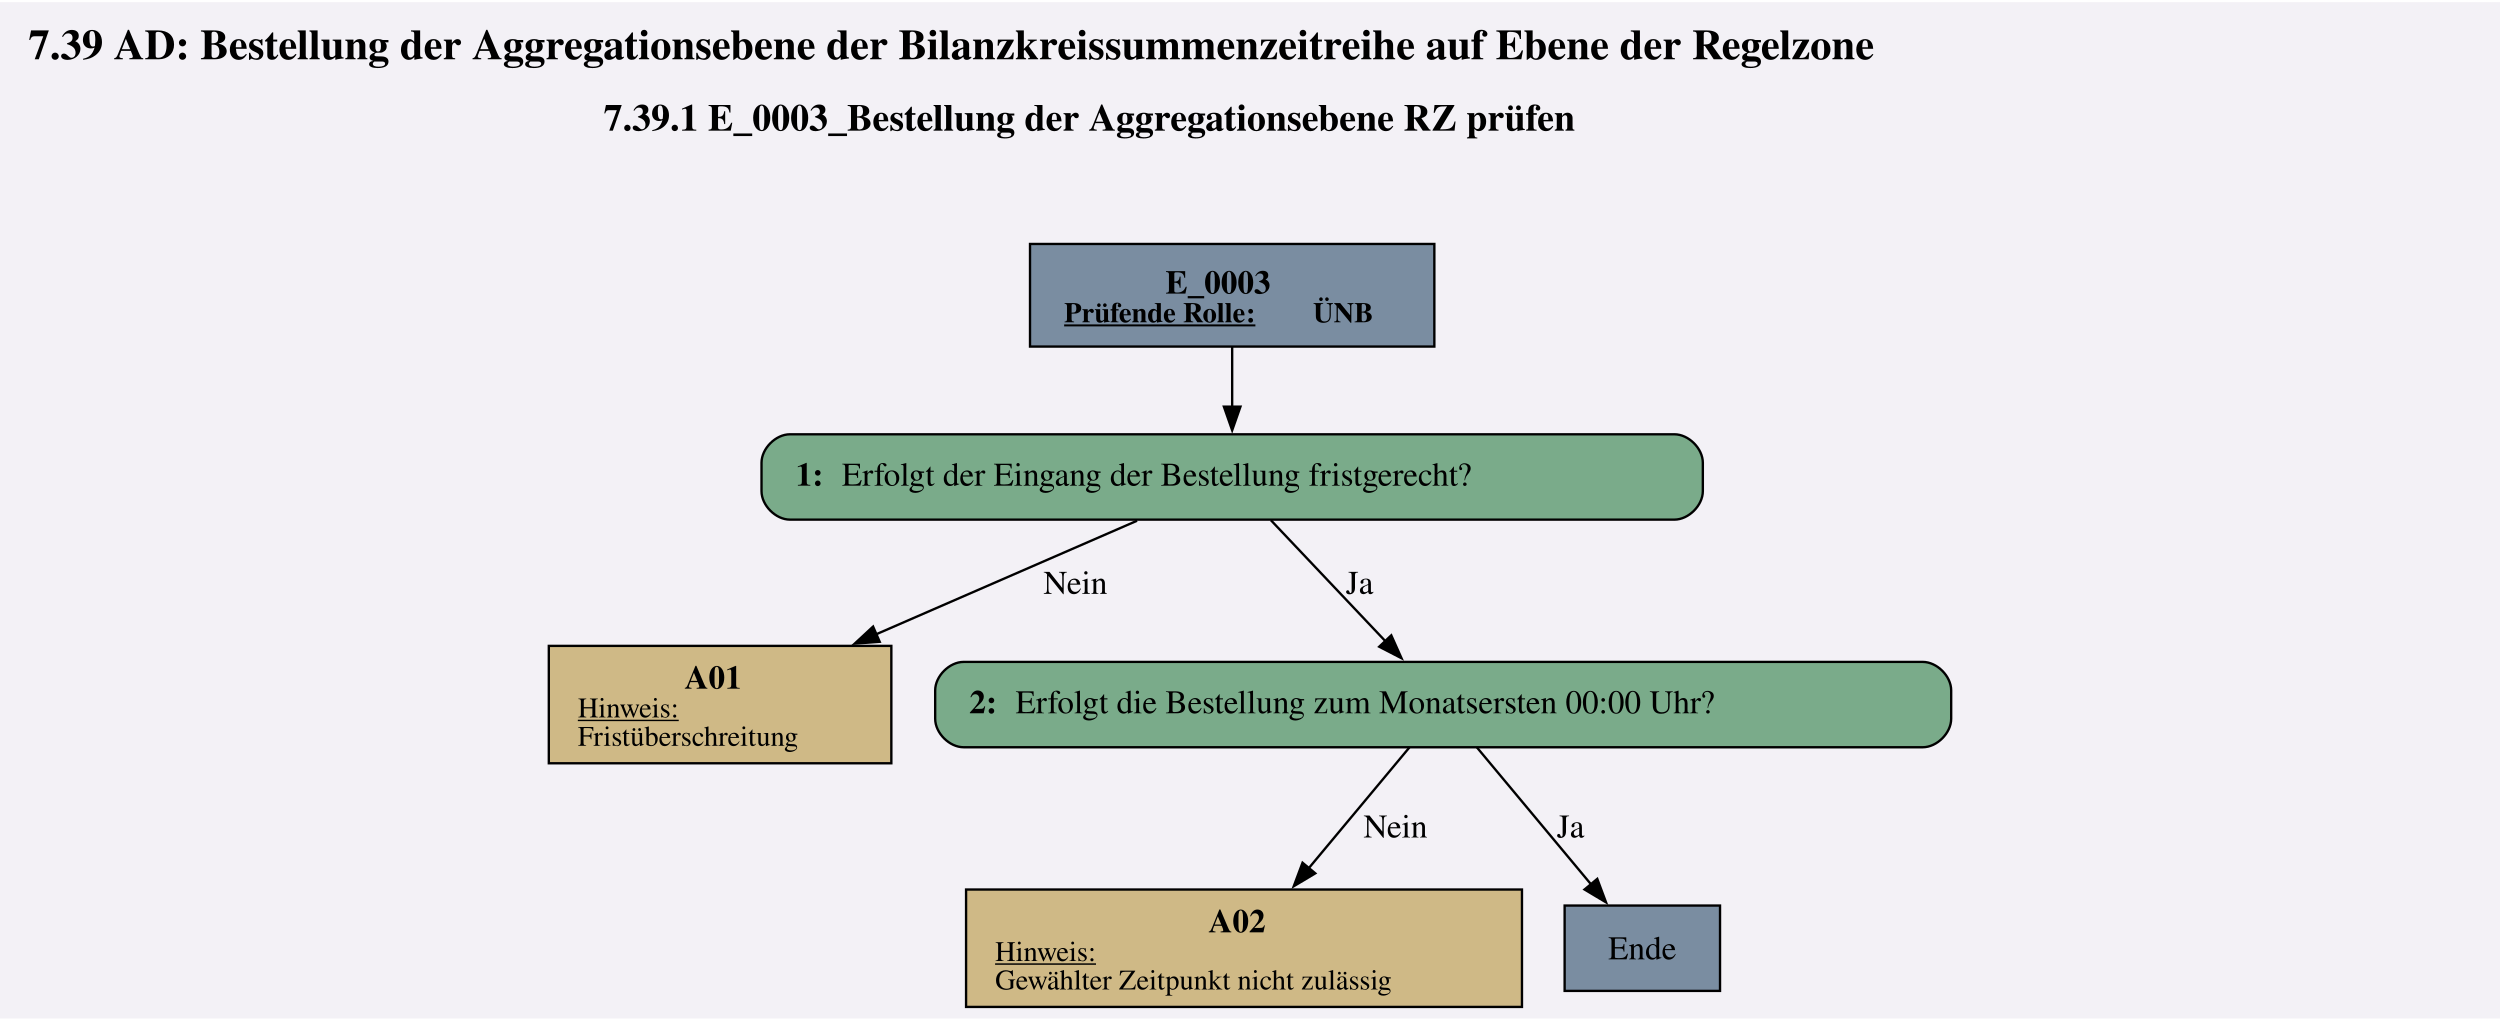
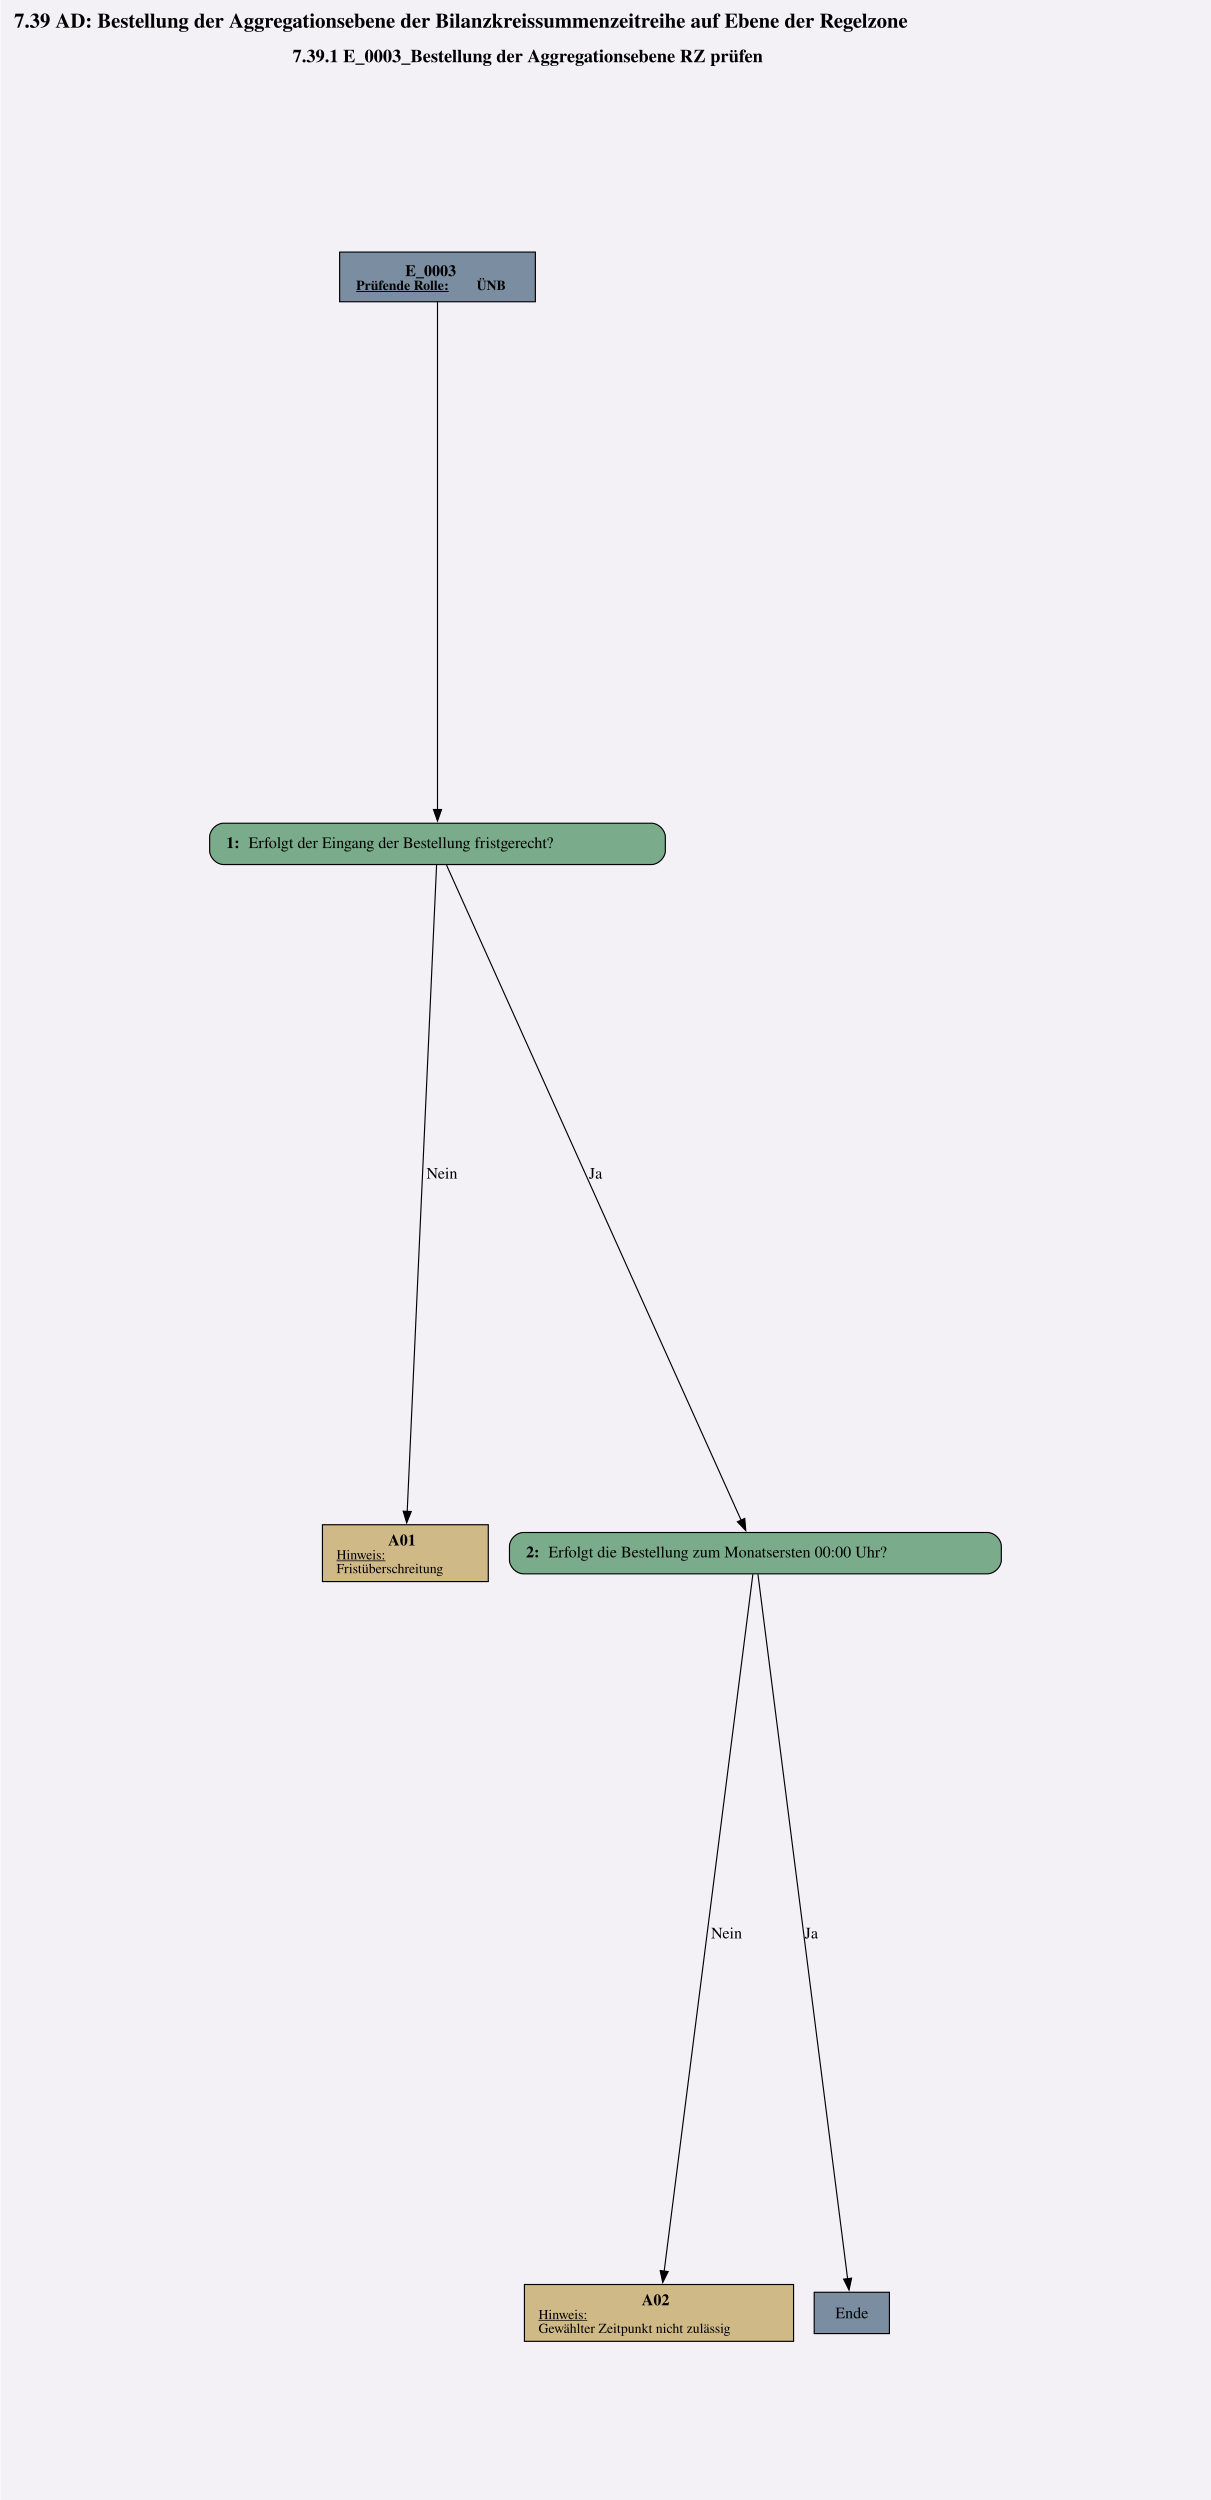
- <svg xmlns="http://www.w3.org/2000/svg" version="1.1" width="288.0px" viewBox="0 0 288.0 117.333" height="117.333px">
+ <svg xmlns="http://www.w3.org/2000/svg" version="1.1" width="1406.667px" viewBox="0 0 1406.667 2904.0" height="2904.0px">
  <g>
-     <svg width="216pt" height="88pt" viewBox="0.00 0.00 216.00 87.63">
-       <polygon fill="#f3f1f6" points="0,0 288.0,0 288.0,117.333 0,117.333" />
-       <g id="graph0" class="graph" transform="scale(0.204836 0.204836) rotate(0) translate(4 423.82)">
-         <text text-anchor="start" x="8" y="-399.72" font-family="Times,serif" font-weight="bold" font-size="18.00">7.39 AD: Bestellung der Aggregationsebene der Bilanzkreissummenzeitreihe auf Ebene der Regelzone</text>
-         <text text-anchor="start" x="250.62" y="-369.62" font-family="Times,serif" font-weight="bold" font-size="16.00">7.39.1 E_0003_Bestellung der Aggregationsebene RZ prüfen</text>
+     <svg width="1055pt" height="2178pt" viewBox="0.00 0.00 1054.50 2178.28">
+       <polygon fill="#f3f1f6" points="0,0 1406.667,0 1406.667,2904.0 0,2904.0" />
+       <g id="graph0" class="graph" transform="scale(1 1) rotate(0) translate(4 2174.28)">
+         <text text-anchor="start" x="8" y="-2150.18" font-family="Times,serif" font-weight="bold" font-size="18.00">7.39 AD: Bestellung der Aggregationsebene der Bilanzkreissummenzeitreihe auf Ebene der Regelzone</text>
+         <text text-anchor="start" x="250.62" y="-2120.08" font-family="Times,serif" font-weight="bold" font-size="16.00">7.39.1 E_0003_Bestellung der Aggregationsebene RZ prüfen</text>
        <g id="node1" class="node">
-           <polygon fill="#7a8da1" stroke="black" points="601.01,-321.82 430.46,-321.82 430.46,-278.54 601.01,-278.54 601.01,-321.82" />
-           <text text-anchor="start" x="487.61" y="-300.88" font-family="Times,serif" font-weight="bold" font-size="14.00">E_0003</text>
-           <text text-anchor="start" x="444.86" y="-288.78" font-family="Times,serif" font-weight="bold" text-decoration="underline" font-size="12.00">Prüfende Rolle:</text>
-           <text text-anchor="start" x="549.86" y="-288.78" font-family="Times,serif" font-weight="bold" font-size="12.00"> ÜNB</text>
+           <polygon fill="#7a8da1" stroke="black" points="462.15,-1954.64 291.6,-1954.64 291.6,-1911.36 462.15,-1911.36 462.15,-1954.64" />
+           <text text-anchor="start" x="348.75" y="-1933.7" font-family="Times,serif" font-weight="bold" font-size="14.00">E_0003</text>
+           <text text-anchor="start" x="306" y="-1921.6" font-family="Times,serif" font-weight="bold" text-decoration="underline" font-size="12.00">Prüfende Rolle:</text>
+           <text text-anchor="start" x="411" y="-1921.6" font-family="Times,serif" font-weight="bold" font-size="12.00"> ÜNB</text>
        </g>
        <g id="node2" class="node">
-           <path fill="#7aab8a" stroke="black" d="M702.26,-241.54C702.26,-241.54 329.21,-241.54 329.21,-241.54 323.21,-241.54 317.21,-235.54 317.21,-229.54 317.21,-229.54 317.21,-217.54 317.21,-217.54 317.21,-211.54 323.21,-205.54 329.21,-205.54 329.21,-205.54 702.26,-205.54 702.26,-205.54 708.26,-205.54 714.26,-211.54 714.26,-217.54 714.26,-217.54 714.26,-229.54 714.26,-229.54 714.26,-235.54 708.26,-241.54 702.26,-241.54" />
-           <text text-anchor="start" x="331.61" y="-219.86" font-family="Times,serif" font-weight="bold" font-size="14.00">1: </text>
-           <text text-anchor="start" x="351.11" y="-219.86" font-family="Times,serif" font-size="14.00">Erfolgt der Eingang der Bestellung fristgerecht?</text>
+           <path fill="#7aab8a" stroke="black" d="M563.4,-1457C563.4,-1457 190.35,-1457 190.35,-1457 184.35,-1457 178.35,-1451 178.35,-1445 178.35,-1445 178.35,-1433 178.35,-1433 178.35,-1427 184.35,-1421 190.35,-1421 190.35,-1421 563.4,-1421 563.4,-1421 569.4,-1421 575.4,-1427 575.4,-1433 575.4,-1433 575.4,-1445 575.4,-1445 575.4,-1451 569.4,-1457 563.4,-1457" />
+           <text text-anchor="start" x="192.75" y="-1435.33" font-family="Times,serif" font-weight="bold" font-size="14.00">1: </text>
+           <text text-anchor="start" x="212.25" y="-1435.33" font-family="Times,serif" font-size="14.00">Erfolgt der Eingang der Bestellung fristgerecht?</text>
        </g>
        <g id="edge1" class="edge">
-           <path fill="none" stroke="black" d="M515.73,-278.39C515.73,-270.53 515.73,-261.45 515.73,-253.01" />
-           <polygon fill="black" stroke="black" points="519.23,-253.21 515.73,-243.21 512.23,-253.21 519.23,-253.21" />
+           <path fill="none" stroke="black" d="M376.88,-1911.17C376.88,-1833.26 376.88,-1558.86 376.88,-1468.84" />
+           <polygon fill="black" stroke="black" points="380.38,-1468.92 376.88,-1458.92 373.38,-1468.92 380.38,-1468.92" />
        </g>
        <g id="node3" class="node">
-           <polygon fill="#cfb986" stroke="black" points="371.97,-152.29 227.49,-152.29 227.49,-102.77 371.97,-102.77 371.97,-152.29" />
-           <text text-anchor="start" x="284.73" y="-134.23" font-family="Times,serif" font-weight="bold" font-size="14.00">A01</text>
-           <text text-anchor="start" x="239.73" y="-122.13" font-family="Times,serif" text-decoration="underline" font-size="12.00">Hinweis:</text>
-           <text text-anchor="start" x="239.73" y="-110.13" font-family="Times,serif" font-size="12.00">Fristüberschreitung</text>
+           <polygon fill="#cfb986" stroke="black" points="421.12,-845.76 276.63,-845.76 276.63,-796.24 421.12,-796.24 421.12,-845.76" />
+           <text text-anchor="start" x="333.88" y="-827.7" font-family="Times,serif" font-weight="bold" font-size="14.00">A01</text>
+           <text text-anchor="start" x="288.88" y="-815.6" font-family="Times,serif" text-decoration="underline" font-size="12.00">Hinweis:</text>
+           <text text-anchor="start" x="288.88" y="-803.6" font-family="Times,serif" font-size="12.00">Fristüberschreitung</text>
        </g>
        <g id="edge2" class="edge">
-           <path fill="none" stroke="black" d="M475.61,-205.08C444.74,-191.64 401.43,-172.79 365.51,-157.16" />
-           <polygon fill="black" stroke="black" points="367.06,-154.02 356.5,-153.24 364.27,-160.44 367.06,-154.02" />
-           <text text-anchor="middle" x="449.61" y="-174.24" font-family="Times,serif" font-size="14.00">Nein</text>
+           <path fill="none" stroke="black" d="M376.08,-1420.56C372.26,-1336.5 355.72,-972.58 350.48,-857.22" />
+           <polygon fill="black" stroke="black" points="353.98,-857.27 350.03,-847.44 346.99,-857.59 353.98,-857.27" />
+           <text text-anchor="middle" x="380.75" y="-1147.33" font-family="Times,serif" font-size="14.00">Nein</text>
        </g>
        <g id="node4" class="node">
-           <path fill="#7aab8a" stroke="black" d="M807.01,-145.53C807.01,-145.53 402.46,-145.53 402.46,-145.53 396.46,-145.53 390.46,-139.53 390.46,-133.53 390.46,-133.53 390.46,-121.53 390.46,-121.53 390.46,-115.53 396.46,-109.53 402.46,-109.53 402.46,-109.53 807.01,-109.53 807.01,-109.53 813.01,-109.53 819.01,-115.53 819.01,-121.53 819.01,-121.53 819.01,-133.53 819.01,-133.53 819.01,-139.53 813.01,-145.53 807.01,-145.53" />
-           <text text-anchor="start" x="404.86" y="-123.86" font-family="Times,serif" font-weight="bold" font-size="14.00">2: </text>
-           <text text-anchor="start" x="424.36" y="-123.86" font-family="Times,serif" font-size="14.00">Erfolgt die Bestellung zum Monatsersten 00:00 Uhr?</text>
+           <path fill="#7aab8a" stroke="black" d="M856.15,-839C856.15,-839 451.6,-839 451.6,-839 445.6,-839 439.6,-833 439.6,-827 439.6,-827 439.6,-815 439.6,-815 439.6,-809 445.6,-803 451.6,-803 451.6,-803 856.15,-803 856.15,-803 862.15,-803 868.15,-809 868.15,-815 868.15,-815 868.15,-827 868.15,-827 868.15,-833 862.15,-839 856.15,-839" />
+           <text text-anchor="start" x="454" y="-817.33" font-family="Times,serif" font-weight="bold" font-size="14.00">2: </text>
+           <text text-anchor="start" x="473.5" y="-817.33" font-family="Times,serif" font-size="14.00">Erfolgt die Bestellung zum Monatsersten 00:00 Uhr?</text>
        </g>
        <g id="edge3" class="edge">
-           <path fill="none" stroke="black" d="M532.06,-205.3C545.65,-190.94 565.19,-170.3 580.59,-154.03" />
-           <polygon fill="black" stroke="black" points="582.84,-156.75 587.17,-147.08 577.75,-151.94 582.84,-156.75" />
-           <text text-anchor="middle" x="569.48" y="-174.24" font-family="Times,serif" font-size="14.00">Ja</text>
+           <path fill="none" stroke="black" d="M384.72,-1420.56C423.37,-1334.6 593.62,-956 641.38,-849.79" />
+           <polygon fill="black" stroke="black" points="644.57,-851.23 645.48,-840.67 638.19,-848.36 644.57,-851.23" />
+           <text text-anchor="middle" x="514.62" y="-1147.33" font-family="Times,serif" font-size="14.00">Ja</text>
        </g>
        <g id="node5" class="node">
-           <polygon fill="#cfb986" stroke="black" points="637.97,-49.52 403.49,-49.52 403.49,0 637.97,0 637.97,-49.52" />
-           <text text-anchor="start" x="505.73" y="-31.46" font-family="Times,serif" font-weight="bold" font-size="14.00">A02</text>
-           <text text-anchor="start" x="415.73" y="-19.36" font-family="Times,serif" text-decoration="underline" font-size="12.00">Hinweis:</text>
-           <text text-anchor="start" x="415.73" y="-7.36" font-family="Times,serif" font-size="12.00">Gewählter Zeitpunkt nicht zulässig</text>
+           <polygon fill="#cfb986" stroke="black" points="687.12,-183.76 452.63,-183.76 452.63,-134.24 687.12,-134.24 687.12,-183.76" />
+           <text text-anchor="start" x="554.88" y="-165.7" font-family="Times,serif" font-weight="bold" font-size="14.00">A02</text>
+           <text text-anchor="start" x="464.88" y="-153.6" font-family="Times,serif" text-decoration="underline" font-size="12.00">Hinweis:</text>
+           <text text-anchor="start" x="464.88" y="-141.6" font-family="Times,serif" font-size="12.00">Gewählter Zeitpunkt nicht zulässig</text>
        </g>
        <g id="edge4" class="edge">
-           <path fill="none" stroke="black" d="M590.48,-109.44C578.84,-95.47 562.06,-75.34 547.87,-58.32" />
-           <polygon fill="black" stroke="black" points="550.79,-56.35 541.7,-50.91 545.41,-60.83 550.79,-56.35" />
-           <text text-anchor="middle" x="584.61" y="-71.47" font-family="Times,serif" font-size="14.00">Nein</text>
+           <path fill="none" stroke="black" d="M651.67,-802.69C640.47,-714.7 589.81,-316.6 574.36,-195.23" />
+           <polygon fill="black" stroke="black" points="577.86,-195.03 573.13,-185.55 570.92,-195.91 577.86,-195.03" />
+           <text text-anchor="middle" x="628.75" y="-485.32" font-family="Times,serif" font-size="14.00">Nein</text>
        </g>
        <g id="node6" class="node">
-           <polygon fill="#7a8da1" stroke="black" points="721.51,-42.76 655.96,-42.76 655.96,-6.76 721.51,-6.76 721.51,-42.76" />
-           <text text-anchor="middle" x="688.73" y="-20.08" font-family="Times,serif" font-size="14.00">Ende</text>
+           <polygon fill="#7a8da1" stroke="black" points="770.65,-177 705.1,-177 705.1,-141 770.65,-141 770.65,-177" />
+           <text text-anchor="middle" x="737.88" y="-154.32" font-family="Times,serif" font-size="14.00">Ende</text>
        </g>
        <g id="edge5" class="edge">
-           <path fill="none" stroke="black" d="M618.98,-109.44C632.26,-93.51 652.22,-69.56 667.4,-51.35" />
-           <polygon fill="black" stroke="black" points="669.73,-54.02 673.44,-44.1 664.35,-49.54 669.73,-54.02" />
-           <text text-anchor="middle" x="658.48" y="-71.47" font-family="Times,serif" font-size="14.00">Ja</text>
+           <path fill="none" stroke="black" d="M656.08,-802.69C667.49,-713.01 719.91,-301.13 734.24,-188.53" />
+           <polygon fill="black" stroke="black" points="737.67,-189.3 735.46,-178.94 730.73,-188.42 737.67,-189.3" />
+           <text text-anchor="middle" x="702.62" y="-485.32" font-family="Times,serif" font-size="14.00">Ja</text>
        </g>
      </g>
    </svg>
  </g>
</svg>
